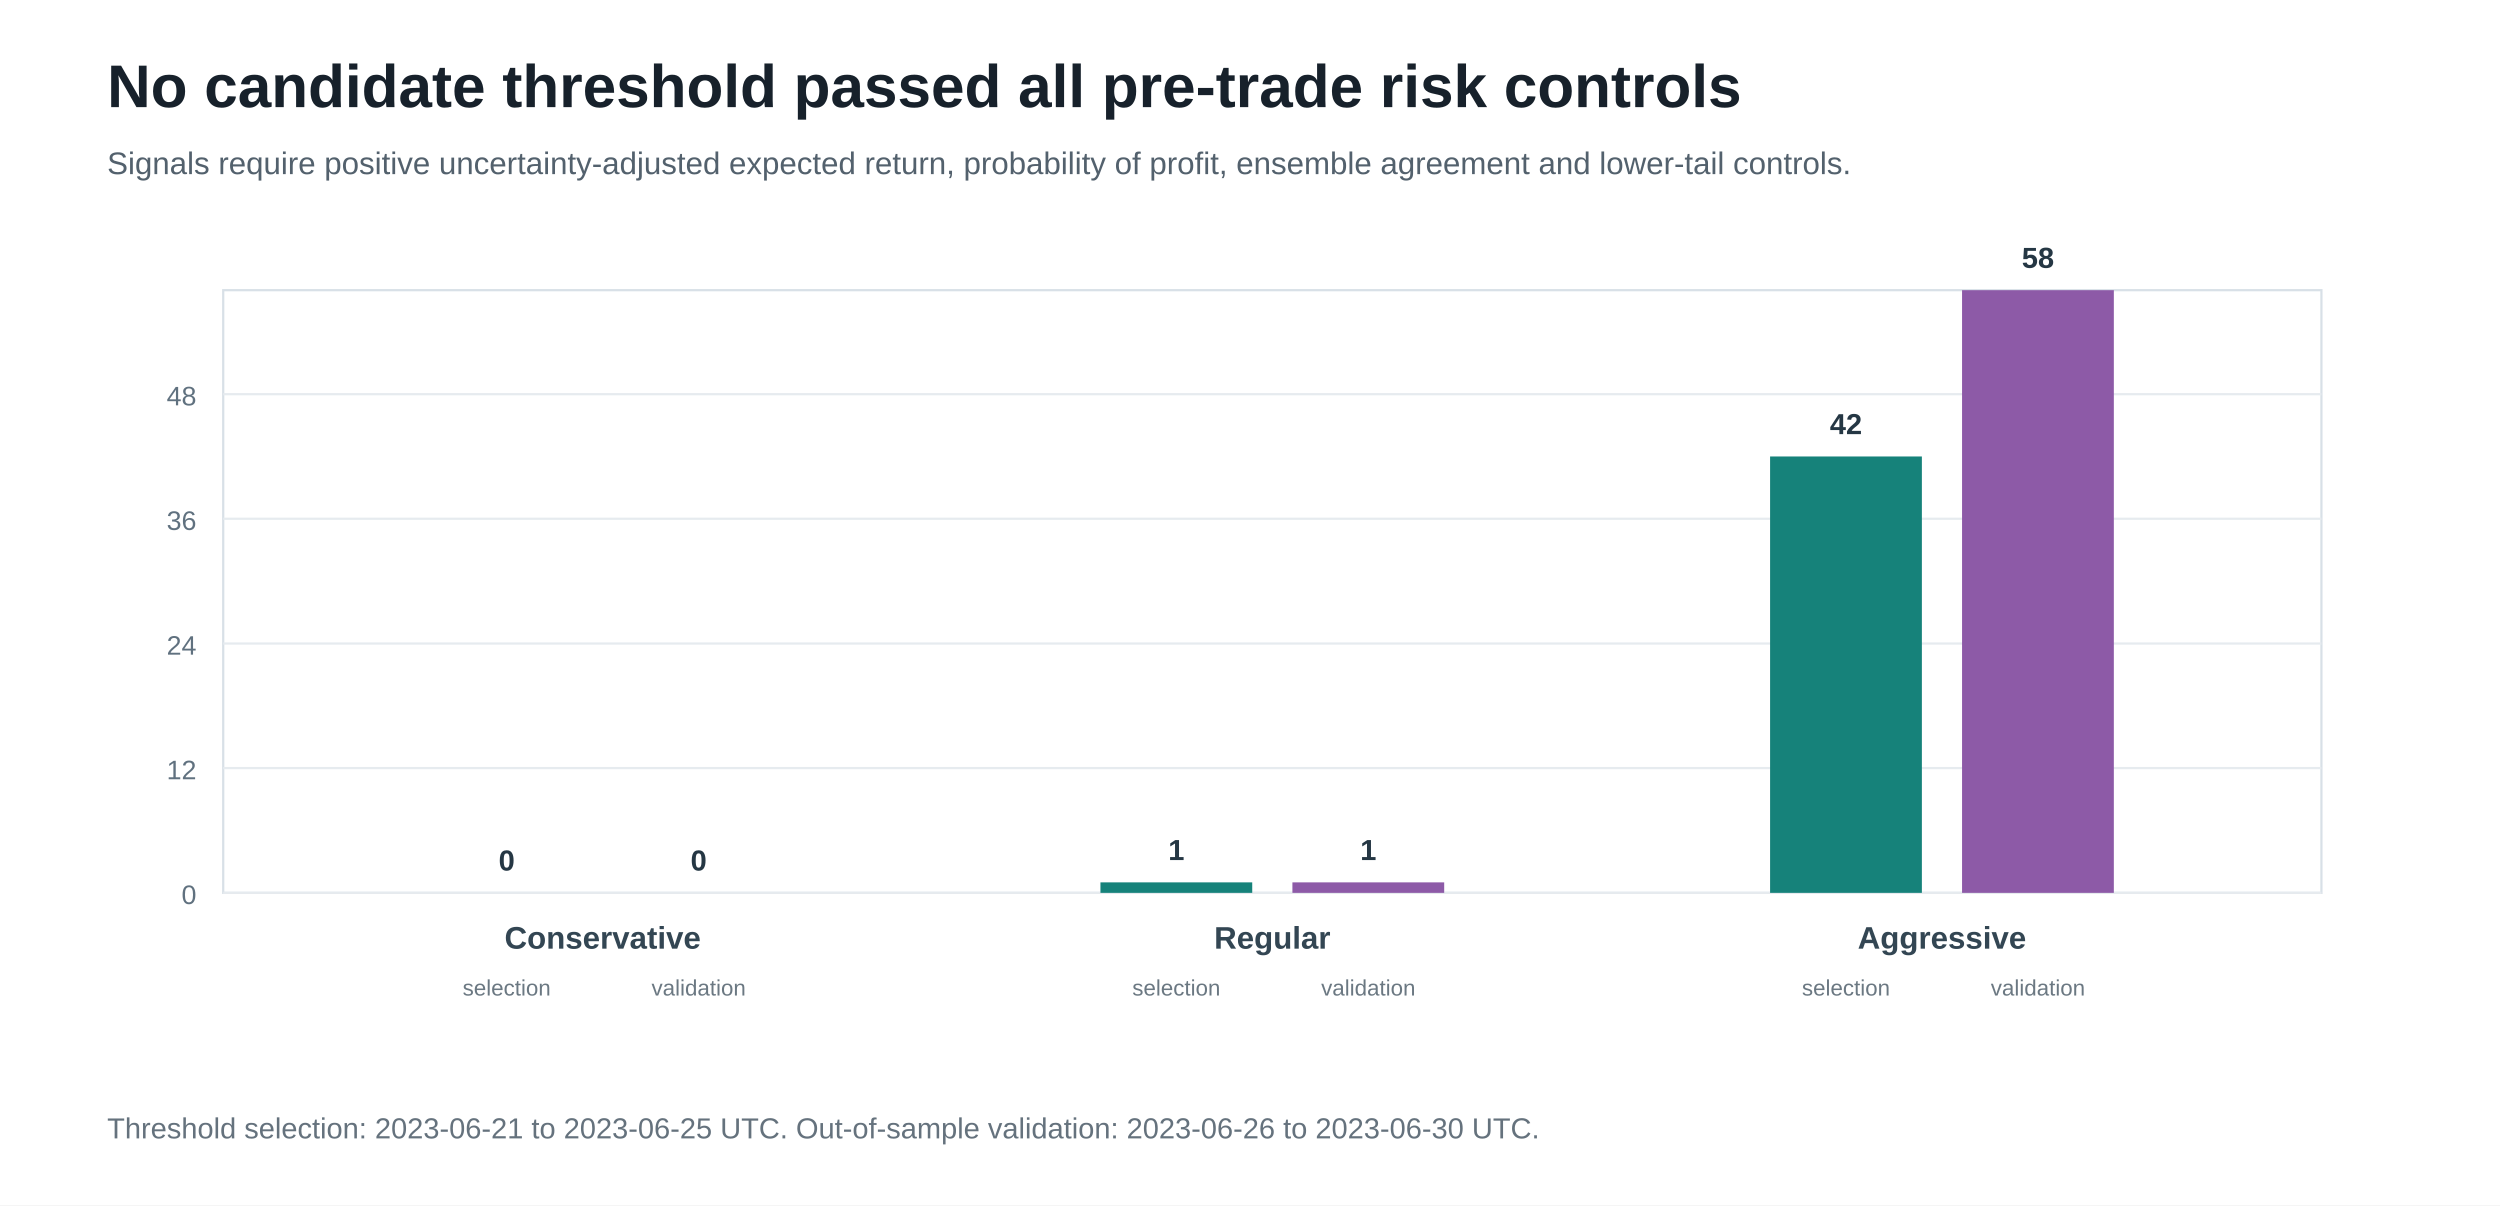
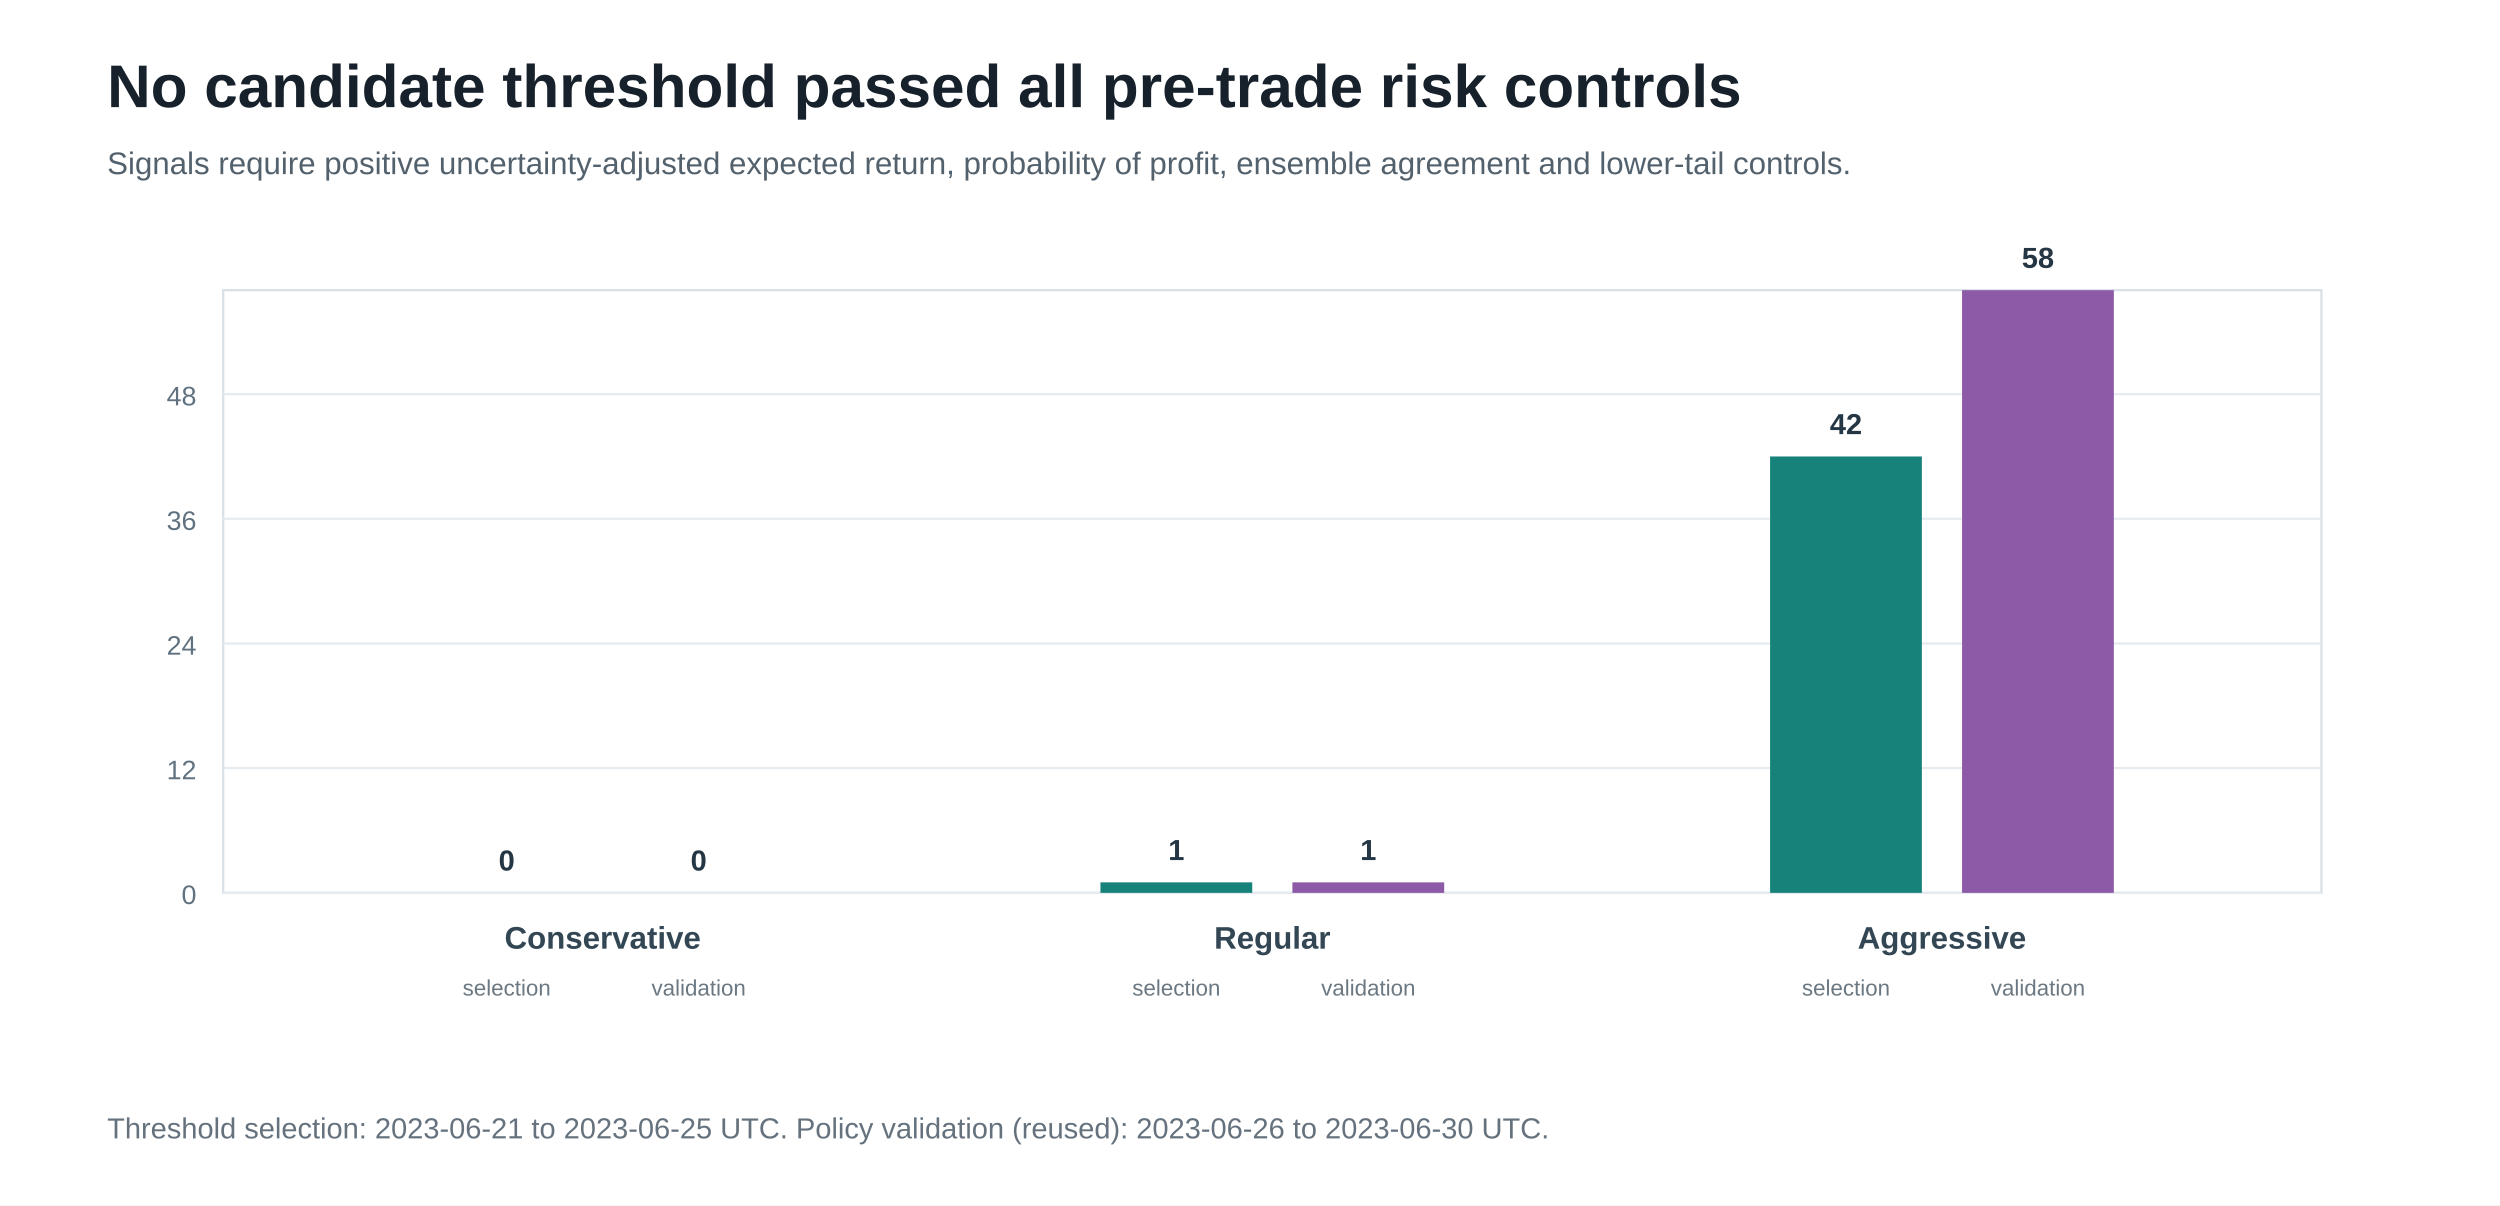
<svg xmlns="http://www.w3.org/2000/svg" width="1120" height="540" viewBox="0 0 1120 540" role="img" aria-labelledby="title desc">
  <rect width="100%" height="100%" fill="#ffffff" />
  <text x="48" y="48" font-family="Segoe UI, Arial, sans-serif" font-size="27" font-weight="700" fill="#17212b">No candidate threshold passed all pre-trade risk controls</text>
  <text x="48" y="78" font-family="Segoe UI, Arial, sans-serif" font-size="14" fill="#53616d">Signals require positive uncertainty-adjusted expected return, probability of profit, ensemble agreement and lower-tail controls.</text>
  <rect x="100" y="130" width="940" height="270" fill="#ffffff" stroke="#d8e0e7" />
  <line x1="100" y1="400.0" x2="1040" y2="400.0" stroke="#e6ebef" />
  <text x="88" y="405.0" text-anchor="end" font-family="Segoe UI, Arial, sans-serif" font-size="12" fill="#60717f">0</text>
  <line x1="100" y1="344.1" x2="1040" y2="344.1" stroke="#e6ebef" />
  <text x="88" y="349.1" text-anchor="end" font-family="Segoe UI, Arial, sans-serif" font-size="12" fill="#60717f">12</text>
  <line x1="100" y1="288.3" x2="1040" y2="288.3" stroke="#e6ebef" />
  <text x="88" y="293.3" text-anchor="end" font-family="Segoe UI, Arial, sans-serif" font-size="12" fill="#60717f">24</text>
  <line x1="100" y1="232.4" x2="1040" y2="232.4" stroke="#e6ebef" />
  <text x="88" y="237.4" text-anchor="end" font-family="Segoe UI, Arial, sans-serif" font-size="12" fill="#60717f">36</text>
  <line x1="100" y1="176.6" x2="1040" y2="176.6" stroke="#e6ebef" />
  <text x="88" y="181.6" text-anchor="end" font-family="Segoe UI, Arial, sans-serif" font-size="12" fill="#60717f">48</text>
  <rect x="193.0" y="400.0" width="68" height="0.0" fill="#16827a" />
  <text x="227.0" y="390.0" text-anchor="middle" font-family="Segoe UI, Arial, sans-serif" font-size="13" font-weight="700" fill="#253744">0</text>
  <text x="227.0" y="446" text-anchor="middle" font-family="Segoe UI, Arial, sans-serif" font-size="10" fill="#6b7882">selection</text>
  <rect x="279.0" y="400.0" width="68" height="0.0" fill="#8d5aa7" />
  <text x="313.0" y="390.0" text-anchor="middle" font-family="Segoe UI, Arial, sans-serif" font-size="13" font-weight="700" fill="#253744">0</text>
  <text x="313.0" y="446" text-anchor="middle" font-family="Segoe UI, Arial, sans-serif" font-size="10" fill="#6b7882">validation</text>
  <text x="270.0" y="425" text-anchor="middle" font-family="Segoe UI, Arial, sans-serif" font-size="14" font-weight="700" fill="#334653">Conservative</text>
  <rect x="493.0" y="395.3" width="68" height="4.7" fill="#16827a" />
  <text x="527.0" y="385.3" text-anchor="middle" font-family="Segoe UI, Arial, sans-serif" font-size="13" font-weight="700" fill="#253744">1</text>
  <text x="527.0" y="446" text-anchor="middle" font-family="Segoe UI, Arial, sans-serif" font-size="10" fill="#6b7882">selection</text>
  <rect x="579.0" y="395.3" width="68" height="4.7" fill="#8d5aa7" />
  <text x="613.0" y="385.3" text-anchor="middle" font-family="Segoe UI, Arial, sans-serif" font-size="13" font-weight="700" fill="#253744">1</text>
  <text x="613.0" y="446" text-anchor="middle" font-family="Segoe UI, Arial, sans-serif" font-size="10" fill="#6b7882">validation</text>
  <text x="570.0" y="425" text-anchor="middle" font-family="Segoe UI, Arial, sans-serif" font-size="14" font-weight="700" fill="#334653">Regular</text>
  <rect x="793.0" y="204.5" width="68" height="195.5" fill="#16827a" />
  <text x="827.0" y="194.5" text-anchor="middle" font-family="Segoe UI, Arial, sans-serif" font-size="13" font-weight="700" fill="#253744">42</text>
  <text x="827.0" y="446" text-anchor="middle" font-family="Segoe UI, Arial, sans-serif" font-size="10" fill="#6b7882">selection</text>
  <rect x="879.0" y="130.0" width="68" height="270.0" fill="#8d5aa7" />
  <text x="913.0" y="120.0" text-anchor="middle" font-family="Segoe UI, Arial, sans-serif" font-size="13" font-weight="700" fill="#253744">58</text>
  <text x="913.0" y="446" text-anchor="middle" font-family="Segoe UI, Arial, sans-serif" font-size="10" fill="#6b7882">validation</text>
  <text x="870.0" y="425" text-anchor="middle" font-family="Segoe UI, Arial, sans-serif" font-size="14" font-weight="700" fill="#334653">Aggressive</text>
-   <text x="48" y="510" font-family="Segoe UI, Arial, sans-serif" font-size="13" fill="#65727d">Threshold selection: 2023-06-21 to 2023-06-25 UTC. Out-of-sample validation: 2023-06-26 to 2023-06-30 UTC.</text>
+   <text x="48" y="510" font-family="Segoe UI, Arial, sans-serif" font-size="13" fill="#65727d">Threshold selection: 2023-06-21 to 2023-06-25 UTC. Policy validation (reused): 2023-06-26 to 2023-06-30 UTC.</text>
</svg>
